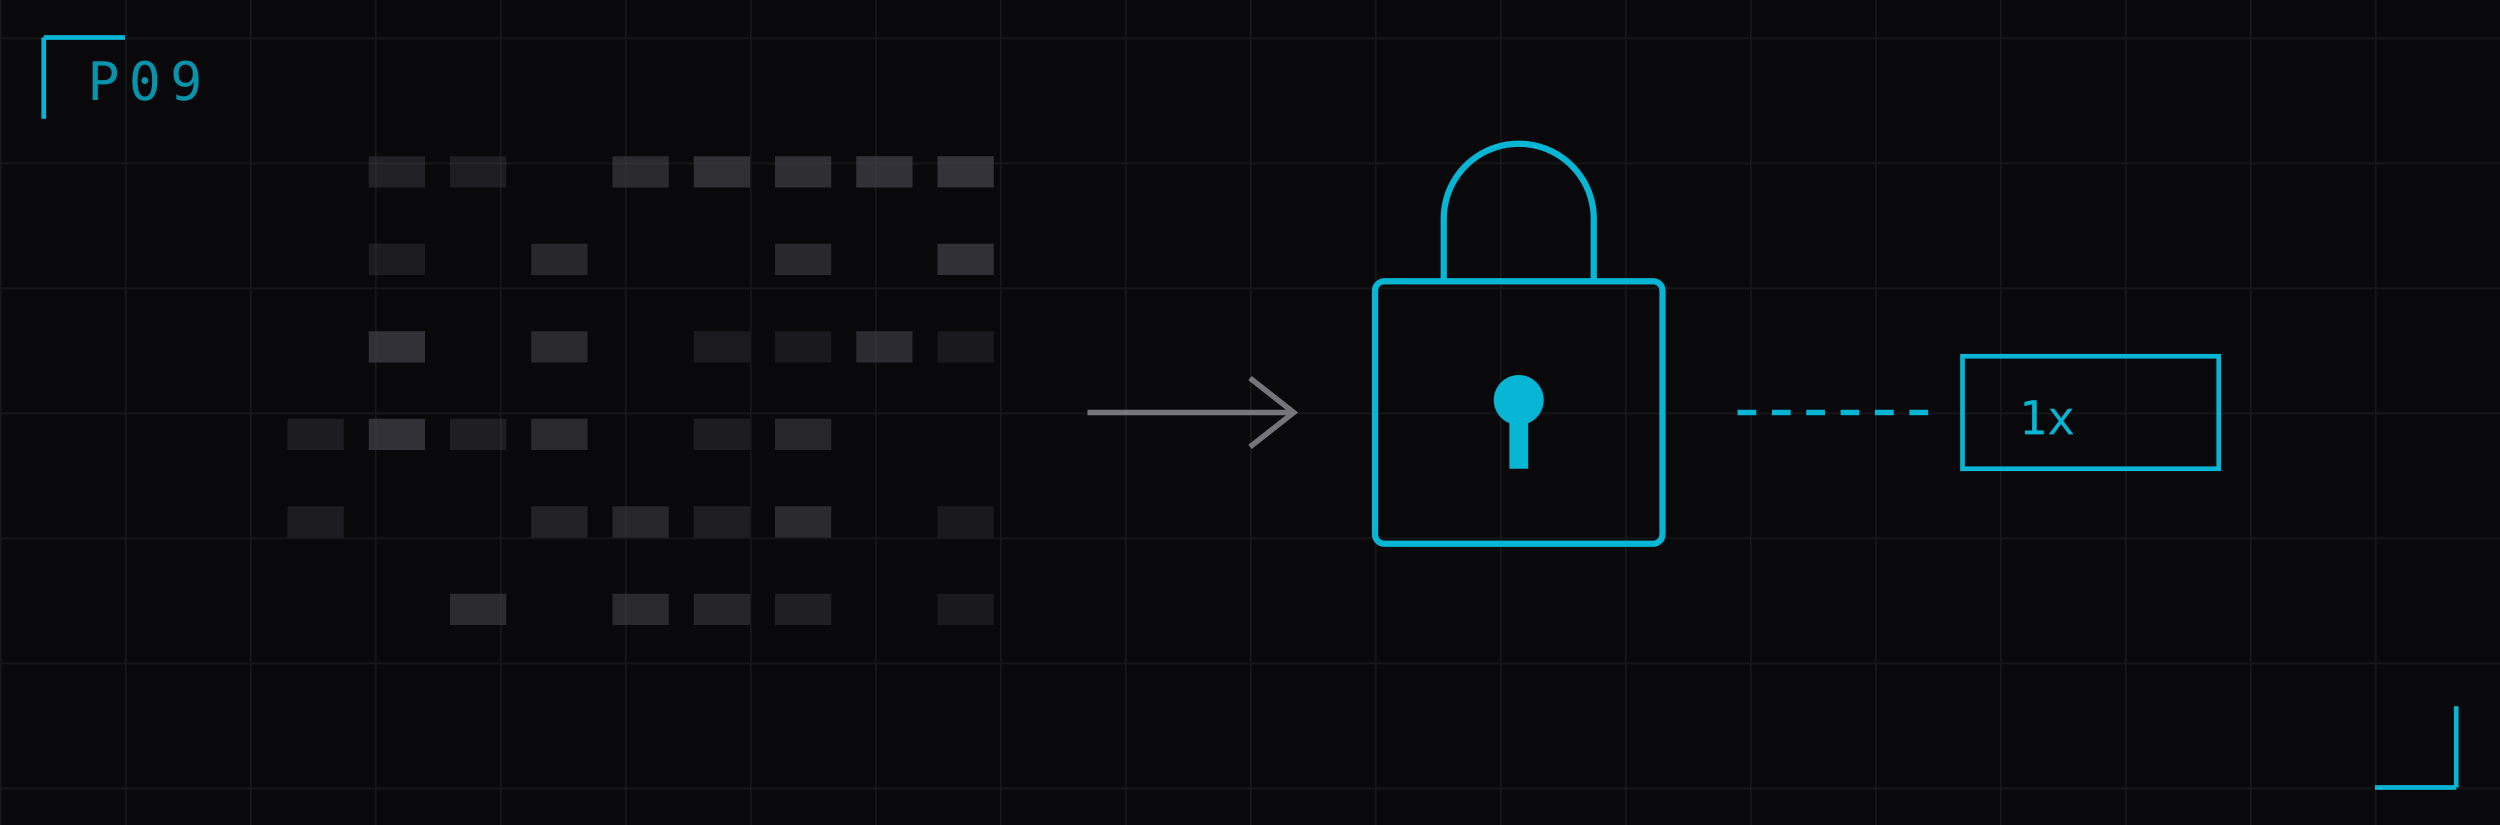
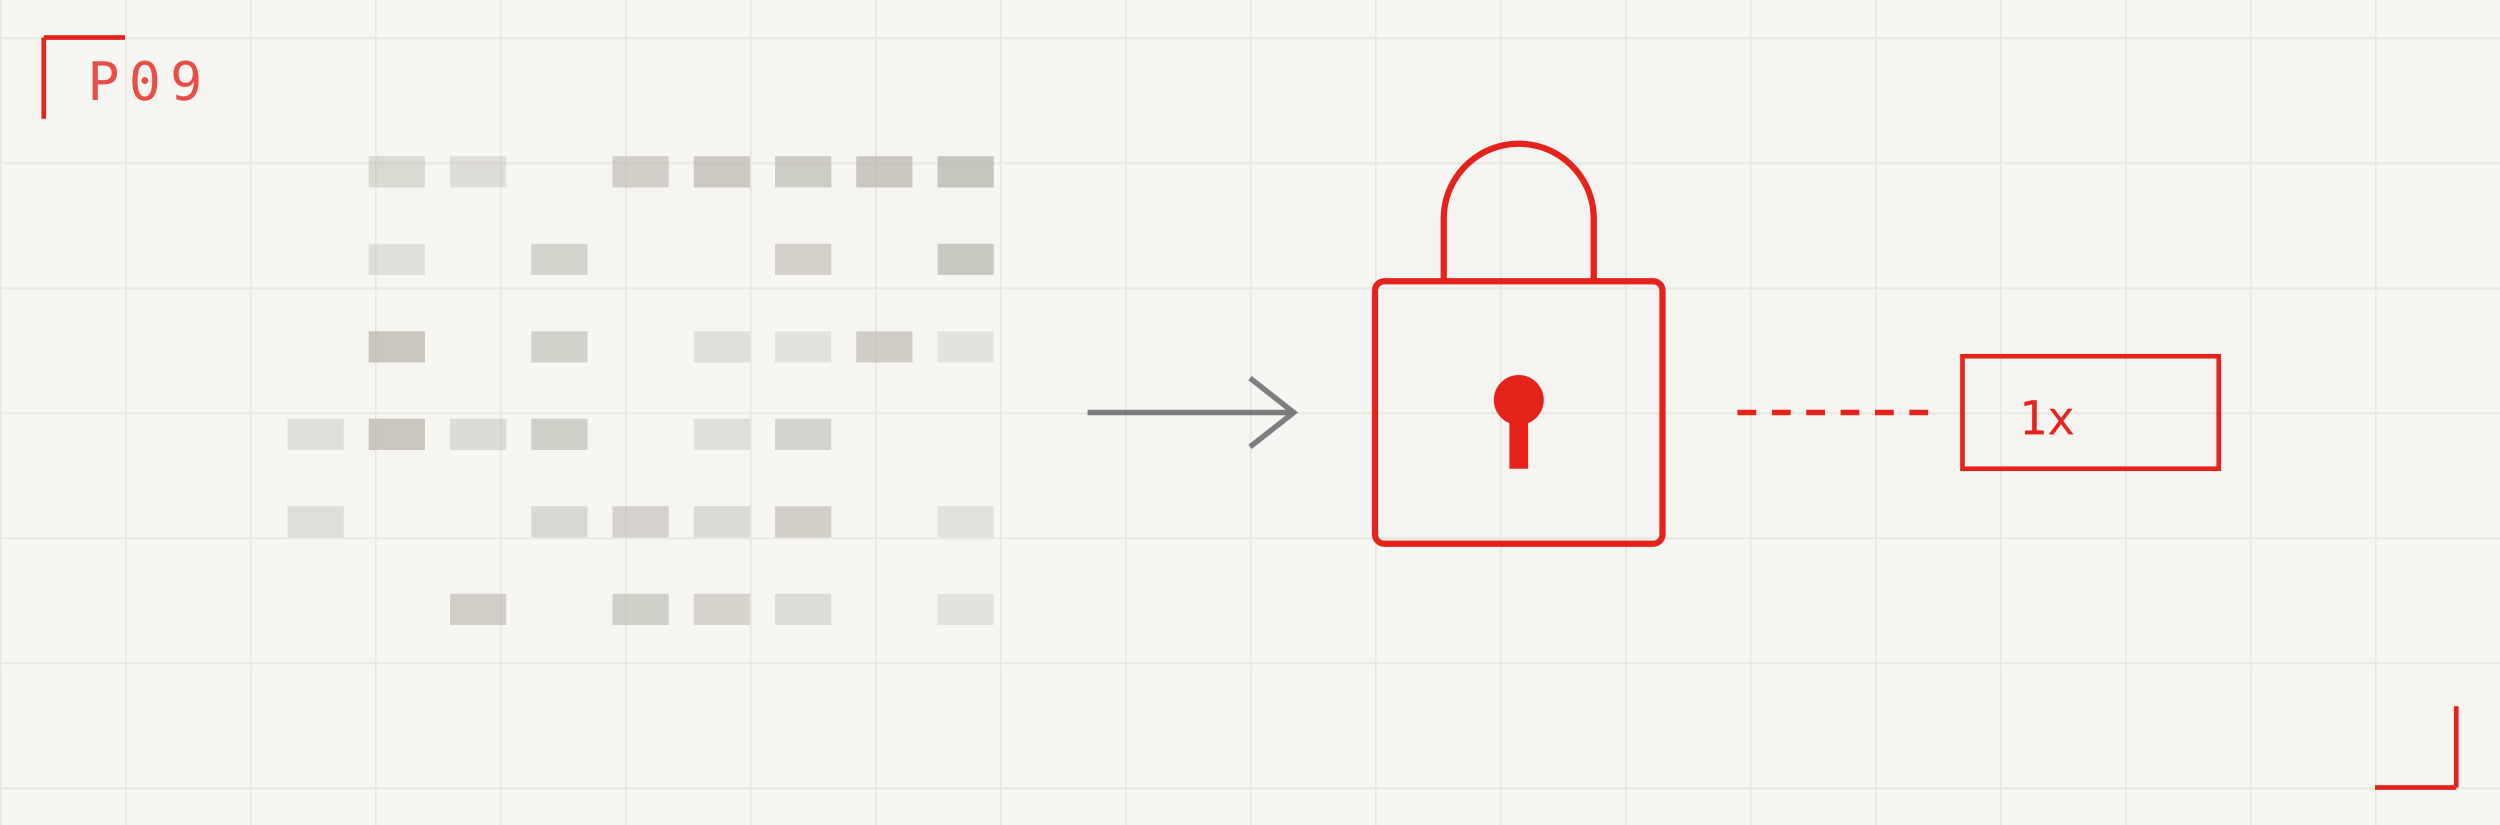
<svg xmlns="http://www.w3.org/2000/svg" viewBox="0 68 800 264" width="800" height="264" role="img" aria-label="SECURE_VAULT">
  <defs>
    <pattern id="g" width="40" height="40" patternUnits="userSpaceOnUse">
-       <path d="M 40 0 L 0 0 0 40" fill="none" stroke="#18181b" stroke-width="1" />
+       <path d="M 40 0 L 0 0 0 40" fill="none" stroke="#e7e5de" stroke-width="1" />
    </pattern>
  </defs>
-   <rect x="0" y="68" width="800" height="264" fill="#09090b" />
+   <rect x="0" y="68" width="800" height="264" fill="#f6f5f1" />
  <rect x="0" y="68" width="800" height="264" fill="url(#g)" />
-   <rect x="118" y="118" width="18" height="10" fill="#3f3f46" opacity="0.45" />
-   <rect x="144" y="118" width="18" height="10" fill="#3f3f46" opacity="0.39" />
-   <rect x="196" y="118" width="18" height="10" fill="#3f3f46" opacity="0.61" />
-   <rect x="222" y="118" width="18" height="10" fill="#3f3f46" opacity="0.70" />
-   <rect x="248" y="118" width="18" height="10" fill="#3f3f46" opacity="0.68" />
-   <rect x="274" y="118" width="18" height="10" fill="#3f3f46" opacity="0.74" />
-   <rect x="300" y="118" width="18" height="10" fill="#3f3f46" opacity="0.78" />
-   <rect x="118" y="146" width="18" height="10" fill="#3f3f46" opacity="0.36" />
-   <rect x="170" y="146" width="18" height="10" fill="#3f3f46" opacity="0.56" />
-   <rect x="248" y="146" width="18" height="10" fill="#3f3f46" opacity="0.59" />
-   <rect x="300" y="146" width="18" height="10" fill="#3f3f46" opacity="0.72" />
-   <rect x="118" y="174" width="18" height="10" fill="#3f3f46" opacity="0.75" />
-   <rect x="170" y="174" width="18" height="10" fill="#3f3f46" opacity="0.58" />
-   <rect x="222" y="174" width="18" height="10" fill="#3f3f46" opacity="0.34" />
-   <rect x="248" y="174" width="18" height="10" fill="#3f3f46" opacity="0.31" />
-   <rect x="274" y="174" width="18" height="10" fill="#3f3f46" opacity="0.64" />
-   <rect x="300" y="174" width="18" height="10" fill="#3f3f46" opacity="0.31" />
-   <rect x="92" y="202" width="18" height="10" fill="#3f3f46" opacity="0.37" />
-   <rect x="118" y="202" width="18" height="10" fill="#3f3f46" opacity="0.75" />
-   <rect x="144" y="202" width="18" height="10" fill="#3f3f46" opacity="0.42" />
-   <rect x="170" y="202" width="18" height="10" fill="#3f3f46" opacity="0.60" />
-   <rect x="222" y="202" width="18" height="10" fill="#3f3f46" opacity="0.37" />
-   <rect x="248" y="202" width="18" height="10" fill="#3f3f46" opacity="0.54" />
-   <rect x="92" y="230" width="18" height="10" fill="#3f3f46" opacity="0.37" />
-   <rect x="170" y="230" width="18" height="10" fill="#3f3f46" opacity="0.47" />
-   <rect x="196" y="230" width="18" height="10" fill="#3f3f46" opacity="0.55" />
-   <rect x="222" y="230" width="18" height="10" fill="#3f3f46" opacity="0.42" />
-   <rect x="248" y="230" width="18" height="10" fill="#3f3f46" opacity="0.61" />
-   <rect x="300" y="230" width="18" height="10" fill="#3f3f46" opacity="0.32" />
-   <rect x="144" y="258" width="18" height="10" fill="#3f3f46" opacity="0.63" />
-   <rect x="196" y="258" width="18" height="10" fill="#3f3f46" opacity="0.60" />
-   <rect x="222" y="258" width="18" height="10" fill="#3f3f46" opacity="0.53" />
-   <rect x="248" y="258" width="18" height="10" fill="#3f3f46" opacity="0.41" />
-   <rect x="300" y="258" width="18" height="10" fill="#3f3f46" opacity="0.32" />
-   <path d="M 348 200 L 414 200 M 400 189 L 414 200 L 400 211" fill="none" stroke="#a1a1aa" stroke-width="1.75" opacity="0.7" />
-   <rect x="440" y="158" width="92" height="84" rx="3" fill="none" stroke="#06b6d4" stroke-width="2" />
-   <path d="M 462 158 v -20 a 24 24 0 0 1 48 0 v 20" fill="none" stroke="#06b6d4" stroke-width="2" />
-   <circle cx="486" cy="196" r="8" fill="#06b6d4" />
-   <rect x="483" y="200" width="6" height="18" fill="#06b6d4" />
-   <path d="M 556 200 L 620 200" stroke="#06b6d4" stroke-width="1.75" stroke-dasharray="6 5" />
-   <rect x="628" y="182" width="82" height="36" fill="none" stroke="#06b6d4" stroke-width="1.5" />
-   <text x="646" y="207" font-family="ui-monospace,monospace" font-size="15" fill="#06b6d4">1x</text>
-   <text x="28" y="100" font-family="ui-monospace,SFMono-Regular,Menlo,monospace" font-size="17" fill="#06b6d4" letter-spacing="3" opacity="0.8">P09</text>
-   <path d="M 14 80 h 26 M 14 80 v 26" stroke="#06b6d4" stroke-width="1.5" fill="none" />
-   <path d="M 786 320 h -26 M 786 320 v -26" stroke="#06b6d4" stroke-width="1.5" fill="none" />
+   <rect x="118" y="118" width="18" height="10" fill="#b9b7ae" opacity="0.45" />
+   <rect x="144" y="118" width="18" height="10" fill="#b9b7ae" opacity="0.39" />
+   <rect x="196" y="118" width="18" height="10" fill="#b9b7ae" opacity="0.61" />
+   <rect x="222" y="118" width="18" height="10" fill="#b9b7ae" opacity="0.70" />
+   <rect x="248" y="118" width="18" height="10" fill="#b9b7ae" opacity="0.68" />
+   <rect x="274" y="118" width="18" height="10" fill="#b9b7ae" opacity="0.74" />
+   <rect x="300" y="118" width="18" height="10" fill="#b9b7ae" opacity="0.78" />
+   <rect x="118" y="146" width="18" height="10" fill="#b9b7ae" opacity="0.36" />
+   <rect x="170" y="146" width="18" height="10" fill="#b9b7ae" opacity="0.56" />
+   <rect x="248" y="146" width="18" height="10" fill="#b9b7ae" opacity="0.59" />
+   <rect x="300" y="146" width="18" height="10" fill="#b9b7ae" opacity="0.72" />
+   <rect x="118" y="174" width="18" height="10" fill="#b9b7ae" opacity="0.75" />
+   <rect x="170" y="174" width="18" height="10" fill="#b9b7ae" opacity="0.58" />
+   <rect x="222" y="174" width="18" height="10" fill="#b9b7ae" opacity="0.34" />
+   <rect x="248" y="174" width="18" height="10" fill="#b9b7ae" opacity="0.31" />
+   <rect x="274" y="174" width="18" height="10" fill="#b9b7ae" opacity="0.64" />
+   <rect x="300" y="174" width="18" height="10" fill="#b9b7ae" opacity="0.31" />
+   <rect x="92" y="202" width="18" height="10" fill="#b9b7ae" opacity="0.37" />
+   <rect x="118" y="202" width="18" height="10" fill="#b9b7ae" opacity="0.75" />
+   <rect x="144" y="202" width="18" height="10" fill="#b9b7ae" opacity="0.42" />
+   <rect x="170" y="202" width="18" height="10" fill="#b9b7ae" opacity="0.60" />
+   <rect x="222" y="202" width="18" height="10" fill="#b9b7ae" opacity="0.37" />
+   <rect x="248" y="202" width="18" height="10" fill="#b9b7ae" opacity="0.54" />
+   <rect x="92" y="230" width="18" height="10" fill="#b9b7ae" opacity="0.37" />
+   <rect x="170" y="230" width="18" height="10" fill="#b9b7ae" opacity="0.47" />
+   <rect x="196" y="230" width="18" height="10" fill="#b9b7ae" opacity="0.55" />
+   <rect x="222" y="230" width="18" height="10" fill="#b9b7ae" opacity="0.42" />
+   <rect x="248" y="230" width="18" height="10" fill="#b9b7ae" opacity="0.61" />
+   <rect x="300" y="230" width="18" height="10" fill="#b9b7ae" opacity="0.32" />
+   <rect x="144" y="258" width="18" height="10" fill="#b9b7ae" opacity="0.63" />
+   <rect x="196" y="258" width="18" height="10" fill="#b9b7ae" opacity="0.60" />
+   <rect x="222" y="258" width="18" height="10" fill="#b9b7ae" opacity="0.53" />
+   <rect x="248" y="258" width="18" height="10" fill="#b9b7ae" opacity="0.41" />
+   <rect x="300" y="258" width="18" height="10" fill="#b9b7ae" opacity="0.32" />
+   <path d="M 348 200 L 414 200 M 400 189 L 414 200 L 400 211" fill="none" stroke="#4a4c50" stroke-width="1.75" opacity="0.7" />
+   <rect x="440" y="158" width="92" height="84" rx="3" fill="none" stroke="#e5231b" stroke-width="2" />
+   <path d="M 462 158 v -20 a 24 24 0 0 1 48 0 v 20" fill="none" stroke="#e5231b" stroke-width="2" />
+   <circle cx="486" cy="196" r="8" fill="#e5231b" />
+   <rect x="483" y="200" width="6" height="18" fill="#e5231b" />
+   <path d="M 556 200 L 620 200" stroke="#e5231b" stroke-width="1.75" stroke-dasharray="6 5" />
+   <rect x="628" y="182" width="82" height="36" fill="none" stroke="#e5231b" stroke-width="1.5" />
+   <text x="646" y="207" font-family="ui-monospace,monospace" font-size="15" fill="#e5231b">1x</text>
+   <text x="28" y="100" font-family="ui-monospace,SFMono-Regular,Menlo,monospace" font-size="17" fill="#e5231b" letter-spacing="3" opacity="0.8">P09</text>
+   <path d="M 14 80 h 26 M 14 80 v 26" stroke="#e5231b" stroke-width="1.5" fill="none" />
+   <path d="M 786 320 h -26 M 786 320 v -26" stroke="#e5231b" stroke-width="1.5" fill="none" />
</svg>
